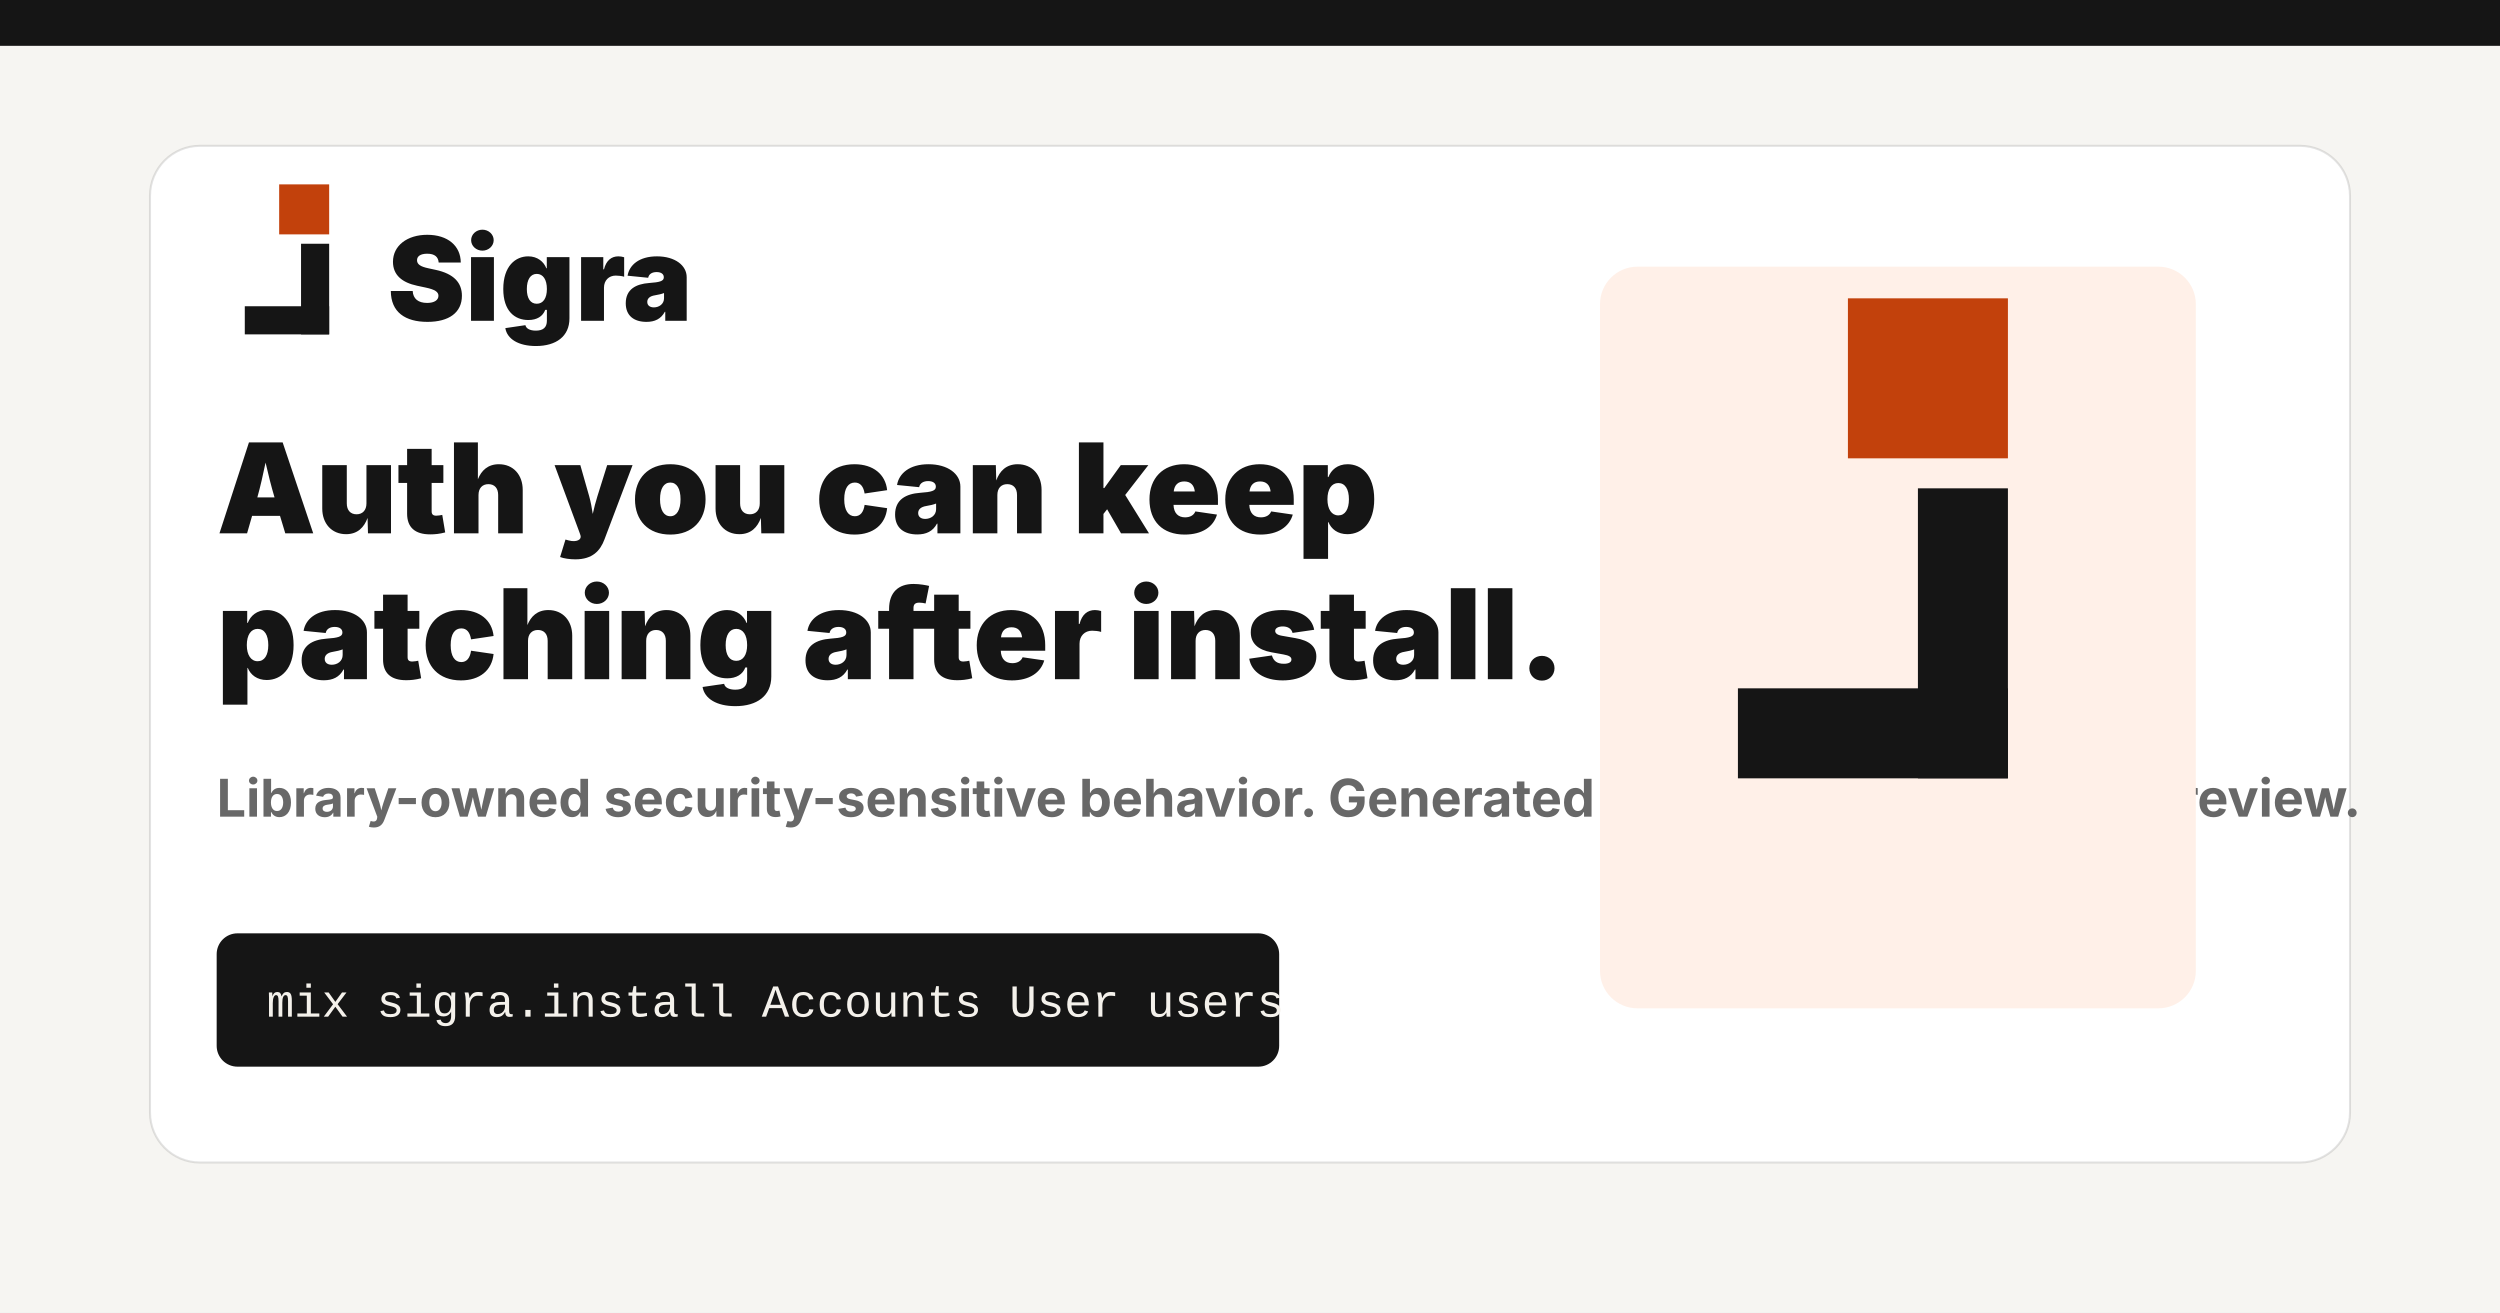
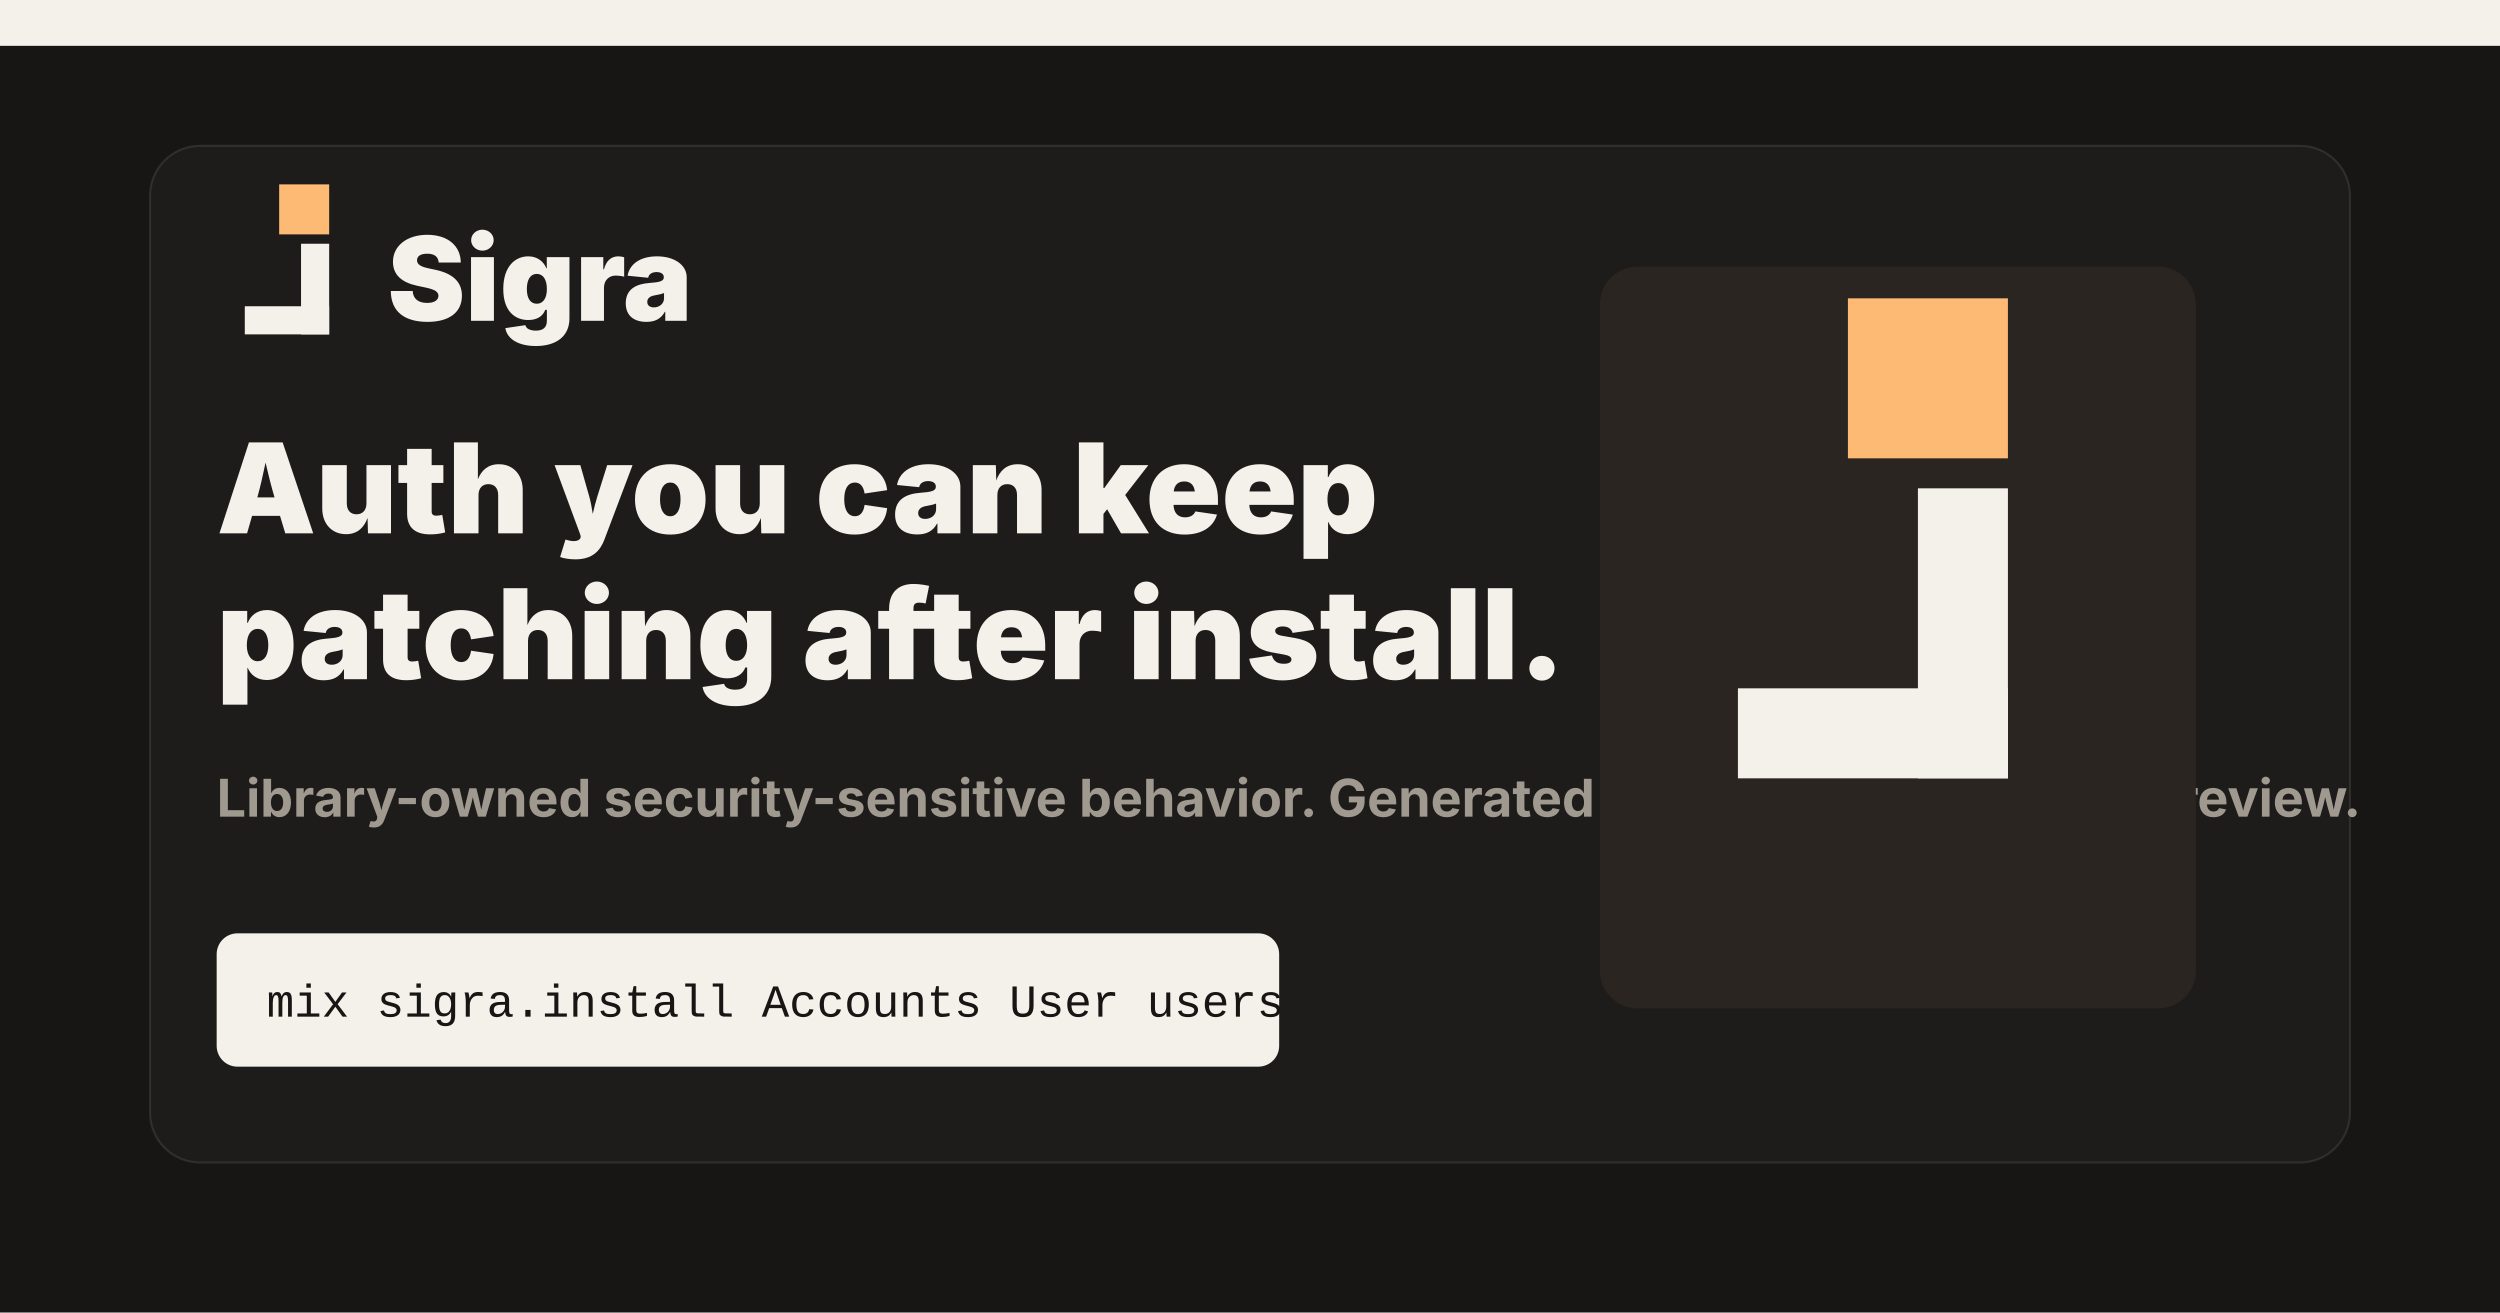
- <svg xmlns="http://www.w3.org/2000/svg" width="1200" height="630" viewBox="0 0 1200 630" role="img" aria-labelledby="sc-title sc-desc">
+ <svg xmlns="http://www.w3.org/2000/svg" width="1200" height="630" viewBox="0 0 1200 630" role="img" aria-labelledby="scd-title scd-desc">
  <defs>
    <style>
-       .bg { fill: #f6f5f2; }
-       .panel { fill: #ffffff; stroke: rgba(21, 21, 21, 0.12); }
-       .ink { fill: #151515; }
-       .muted { fill: #686868; }
-       .accent { fill: #c2410c; }
-       .strong { fill: #9a3412; }
+       .bg { fill: #171614; }
+       .panel { fill: #1e1c1a; stroke: rgba(244, 241, 235, 0.10); }
+       .ink { fill: #f4f1eb; }
+       .muted { fill: #a0998f; }
+       .accent { fill: #fdba74; }
+       .strong { fill: #c2410c; }
      .warm { fill: #fdba74; }
-       .soft { fill: #fff0e8; }
+       .soft { fill: #2a2520; }
      .type { font-family: ui-sans-serif, system-ui, -apple-system, BlinkMacSystemFont, "Segoe UI", sans-serif; letter-spacing: 0; }
      .mono { font-family: ui-monospace, "SFMono-Regular", Menlo, Consolas, "Liberation Mono", monospace; letter-spacing: 0; }
    </style>
  </defs>
  <rect class="bg" width="1200" height="630" />
-   <path d="M0 0h1200v22H0z" fill="#151515" />
+   <path d="M0 0h1200v22H0z" fill="#f4f1eb" />
  <rect x="72" y="70" width="1056" height="488" rx="24" class="panel" />
  <g transform="translate(104 90) scale(0.075)">
-     <g id="sc-glyphs" fill="#151515">
+     <g id="scd-glyphs" fill="#f4f1eb">
      <rect x="540" y="360" width="180" height="580" />
      <rect x="180" y="760" width="540" height="180" />
    </g>
-     <rect id="sc-rail-block" x="400" y="-20" width="320" height="320" fill="#c2410c" />
+     <rect id="scd-rail-block" x="400" y="-20" width="320" height="320" fill="#fdba74" />
  </g>
  <text x="186" y="154" class="type ink" font-size="56" font-weight="850">Sigra</text>
  <text x="104" y="256" class="type ink" font-size="60" font-weight="850">Auth you can keep</text>
  <text x="104" y="326" class="type ink" font-size="60" font-weight="850">patching after install.</text>
  <text x="104" y="392" class="type muted" font-size="25" font-weight="650">Library-owned security-sensitive behavior. Generated Phoenix code you can review.</text>
  <g transform="translate(104 448)">
-     <rect width="510" height="64" rx="10" fill="#151515" />
-     <text x="24" y="40" class="mono" fill="#f4f1eb" font-size="22">mix sigra.install Accounts User users</text>
+     <rect width="510" height="64" rx="10" fill="#f4f1eb" />
+     <text x="24" y="40" class="mono" fill="#171614" font-size="22">mix sigra.install Accounts User users</text>
  </g>
  <g transform="translate(768 128)">
    <rect x="0" y="0" width="286" height="356" rx="18" class="soft" />
    <g transform="translate(23 20) scale(0.24)">
-       <g fill="#151515">
+       <g fill="#f4f1eb">
        <rect x="540" y="360" width="180" height="580" />
        <rect x="180" y="760" width="540" height="180" />
      </g>
-       <rect x="400" y="-20" width="320" height="320" fill="#c2410c" />
+       <rect x="400" y="-20" width="320" height="320" fill="#fdba74" />
    </g>
  </g>
</svg>
